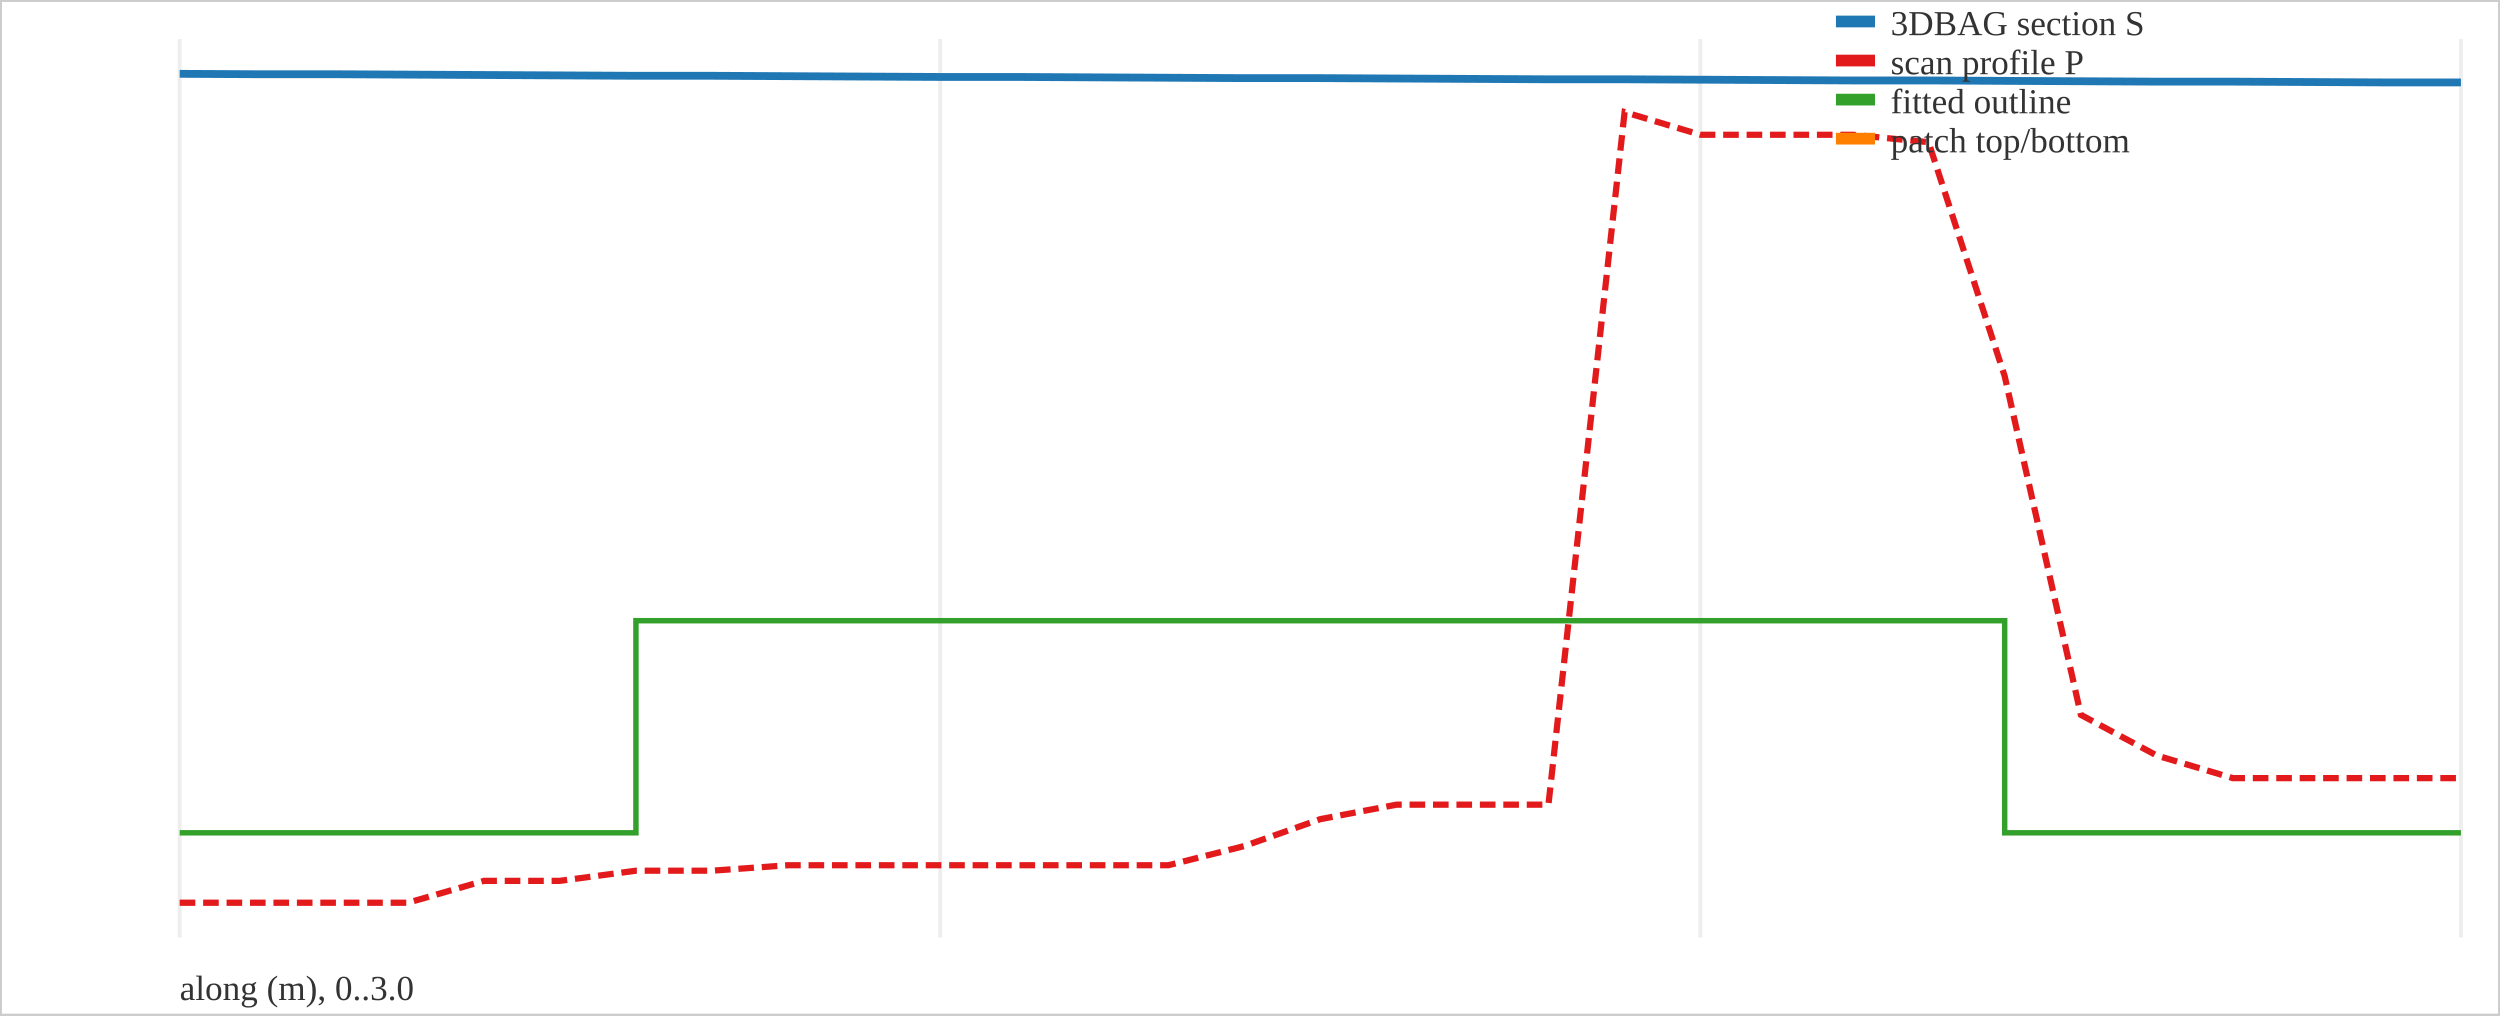
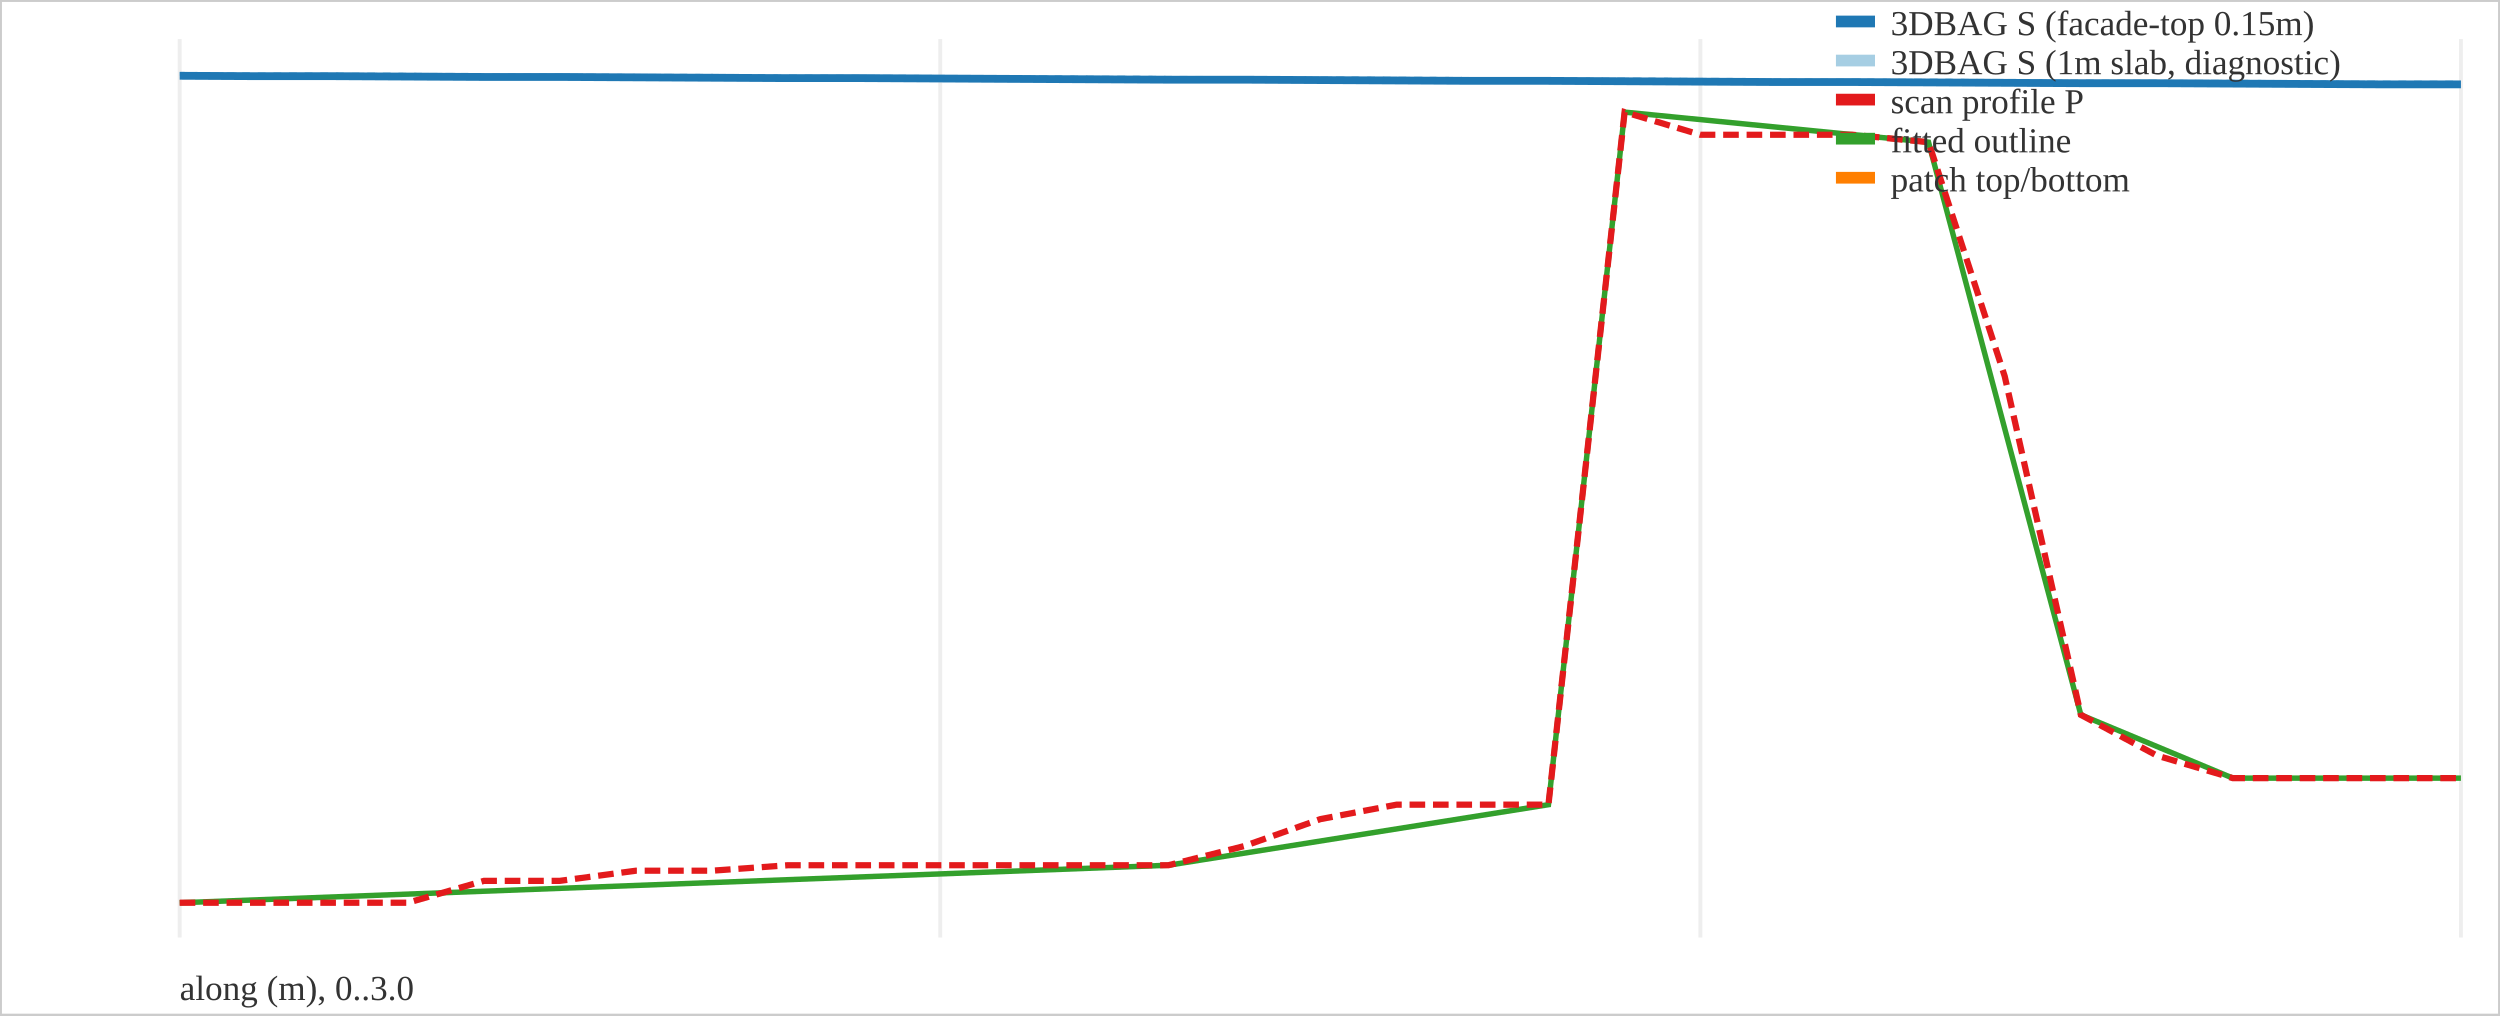
<svg xmlns="http://www.w3.org/2000/svg" width="640" height="260" viewBox="0 0 640 260">
  <rect x="0" y="0" width="640" height="260" fill="#ffffff" stroke="#ccc" />
  <line x1="46.0" y1="10" x2="46.0" y2="240" stroke="#eee" stroke-width="1" />
  <line x1="240.7" y1="10" x2="240.7" y2="240" stroke="#eee" stroke-width="1" />
  <line x1="435.3" y1="10" x2="435.3" y2="240" stroke="#eee" stroke-width="1" />
  <line x1="630.0" y1="10" x2="630.0" y2="240" stroke="#eee" stroke-width="1" />
-   <polyline points="46.0,213.2 162.8,213.2 162.8,158.9 513.2,158.9 513.2,213.2 630.0,213.2" fill="none" stroke="#33a02c" stroke-width="1.4" />
-   <polyline points="46.0,18.9 65.5,19.0 84.9,19.0 104.4,19.1 123.9,19.2 143.3,19.3 162.8,19.4 182.3,19.4 201.7,19.5 221.2,19.6 240.7,19.7 260.1,19.7 279.6,19.8 299.1,19.9 318.5,20.0 338.0,20.0 357.5,20.1 376.9,20.2 396.4,20.3 415.9,20.3 435.3,20.4 454.8,20.5 474.3,20.6 493.7,20.6 513.2,20.7 532.7,20.8 552.1,20.9 571.6,20.9 591.1,21.0 610.5,21.1 630.0,21.1" fill="none" stroke="#1f78b4" stroke-width="2" />
+   <polyline points="46.0,231.1 299.1,221.5 396.4,206.0 415.9,28.7 493.7,36.4 532.7,183.0 571.6,199.2 630.0,199.2" fill="none" stroke="#33a02c" stroke-width="1.4" />
+   <polyline points="46.0,18.9 65.5,19.0 84.9,19.0 104.4,19.1 123.9,19.2 143.3,19.3 162.8,19.4 182.3,19.4 201.7,19.5 221.2,19.6 240.7,19.7 260.1,19.7 279.6,19.8 299.1,19.9 318.5,20.0 338.0,20.0 357.5,20.1 376.9,20.2 396.4,20.3 415.9,20.3 435.3,20.4 454.8,20.5 474.3,20.6 493.7,20.6 513.2,20.7 532.7,20.8 552.1,20.9 571.6,20.9 591.1,21.0 610.5,21.1 630.0,21.1" fill="none" stroke="#a6cee3" stroke-width="1" stroke-dasharray="2,2" />
+   <polyline points="46.0,19.4 65.5,19.5 84.9,19.5 104.4,19.6 123.9,19.7 143.3,19.7 162.8,19.8 182.3,19.9 201.7,20.0 221.2,20.0 240.7,20.1 260.1,20.2 279.6,20.3 299.1,20.4 318.5,20.4 338.0,20.5 357.5,20.6 376.9,20.7 396.4,20.7 415.9,20.8 435.3,20.9 454.8,21.0 474.3,21.0 493.7,21.1 513.2,21.2 532.7,21.3 552.1,21.3 571.6,21.4 591.1,21.5 610.5,21.6 630.0,21.6" fill="none" stroke="#1f78b4" stroke-width="2" />
  <polyline points="46.0,231.1 65.5,231.1 84.9,231.1 104.4,231.1 123.9,225.5 143.3,225.5 162.8,222.9 182.3,222.9 201.7,221.5 221.2,221.5 240.7,221.5 260.1,221.5 279.6,221.5 299.1,221.5 318.5,216.6 338.0,209.7 357.5,206.0 376.9,206.0 396.4,206.0 415.9,28.7 435.3,34.5 454.8,34.5 474.3,34.5 493.7,36.4 513.2,96.3 532.7,183.0 552.1,193.4 571.6,199.2 591.1,199.2 610.5,199.2 630.0,199.2" fill="none" stroke="#e31a1c" stroke-width="1.6" stroke-dasharray="4,2" />
  <rect x="470" y="4" width="10" height="3" fill="#1f78b4" />
-   <text x="484" y="9" font-size="9" fill="#333">3DBAG section S</text>
-   <rect x="470" y="14" width="10" height="3" fill="#e31a1c" />
-   <text x="484" y="19" font-size="9" fill="#333">scan profile P</text>
-   <rect x="470" y="24" width="10" height="3" fill="#33a02c" />
-   <text x="484" y="29" font-size="9" fill="#333">fitted outline</text>
-   <rect x="470" y="34" width="10" height="3" fill="#ff7f00" />
-   <text x="484" y="39" font-size="9" fill="#333">patch top/bottom</text>
+   <text x="484" y="9" font-size="9" fill="#333">3DBAG S (facade-top 0.15m)</text>
+   <rect x="470" y="14" width="10" height="3" fill="#a6cee3" />
+   <text x="484" y="19" font-size="9" fill="#333">3DBAG S (1m slab, diagnostic)</text>
+   <rect x="470" y="24" width="10" height="3" fill="#e31a1c" />
+   <text x="484" y="29" font-size="9" fill="#333">scan profile P</text>
+   <rect x="470" y="34" width="10" height="3" fill="#33a02c" />
+   <text x="484" y="39" font-size="9" fill="#333">fitted outline</text>
+   <rect x="470" y="44" width="10" height="3" fill="#ff7f00" />
+   <text x="484" y="49" font-size="9" fill="#333">patch top/bottom</text>
  <text x="46" y="256" font-size="9" fill="#333">along (m), 0..3.0</text>
</svg>
